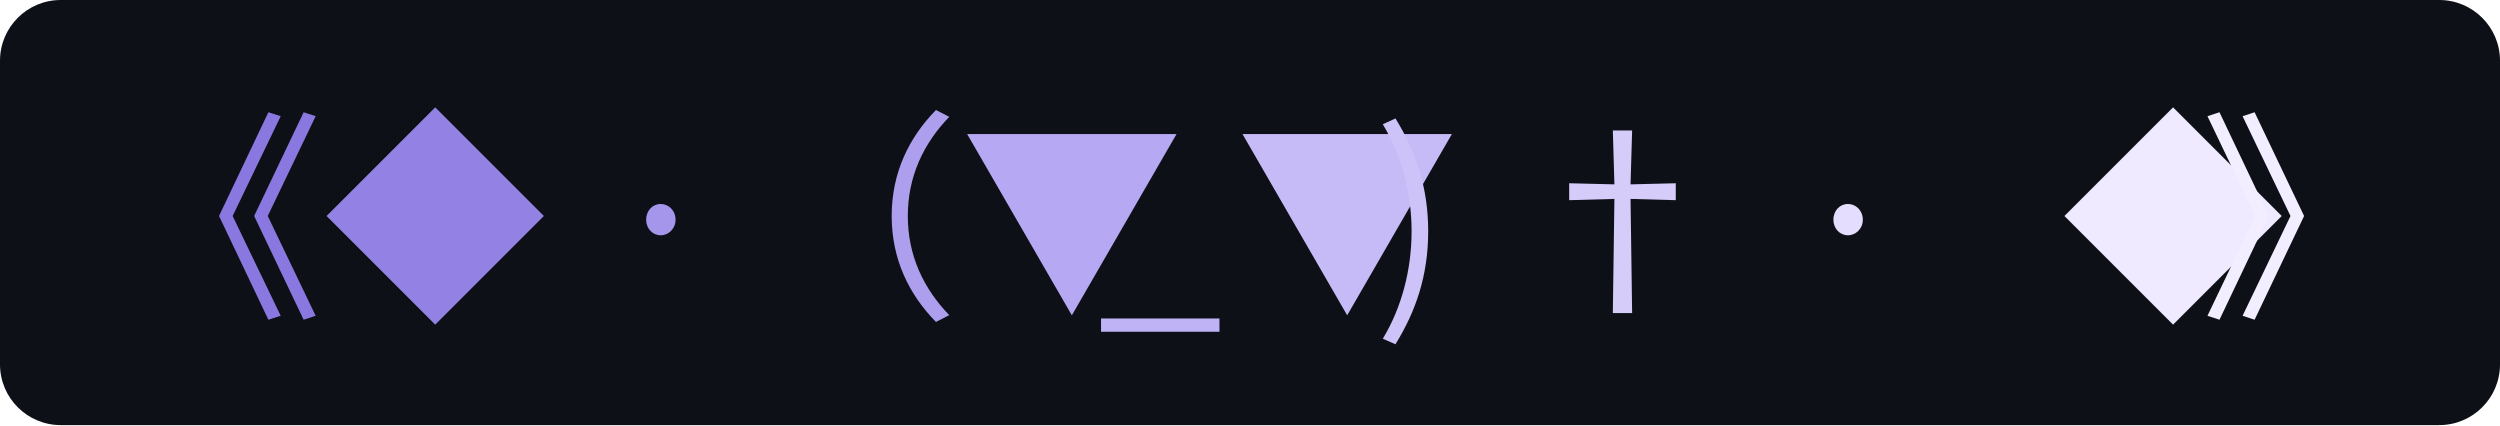
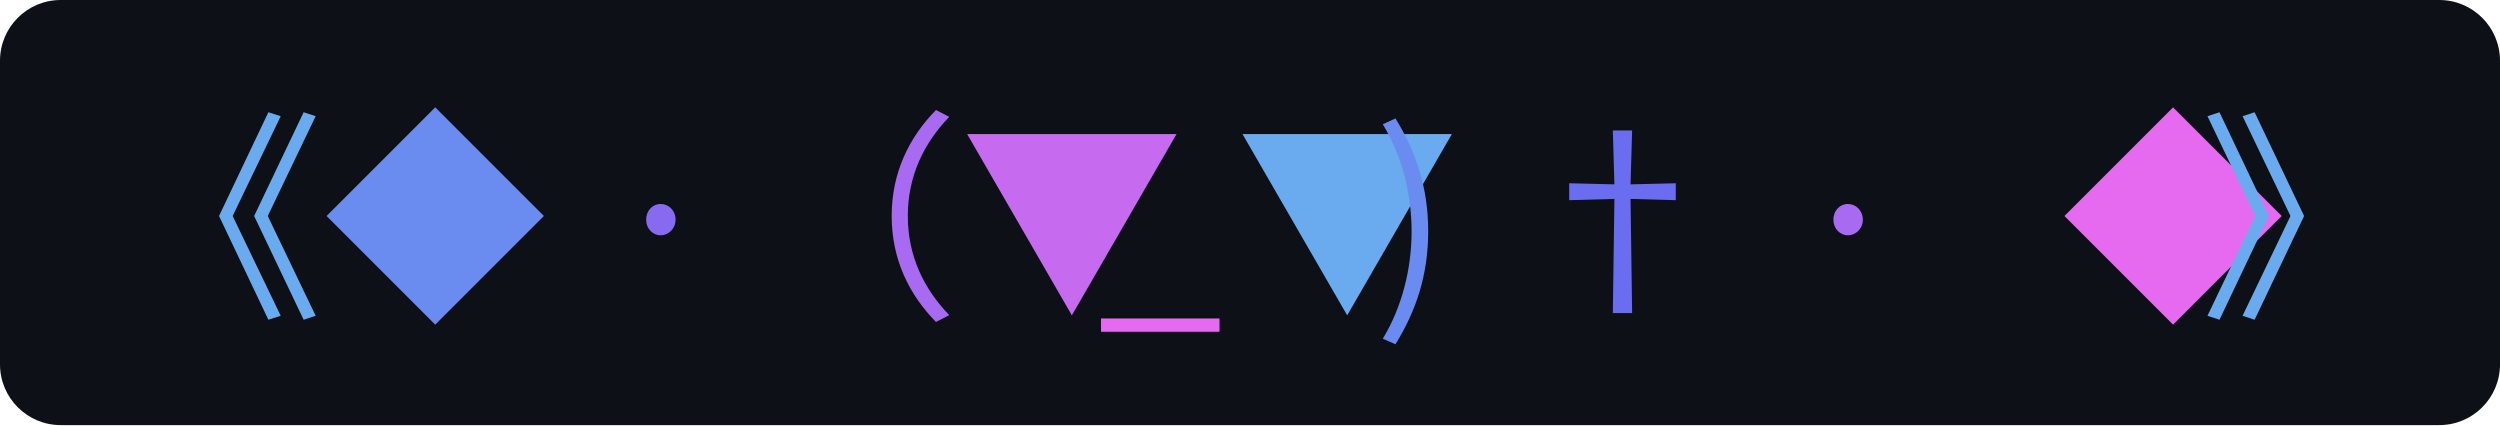
<svg xmlns="http://www.w3.org/2000/svg" width="247" height="42" viewBox="0 0 247 42" role="img">
  <rect width="100%" height="100%" rx="6" fill="#0d1117" />
  <g font-family="'Segoe UI Symbol','Malgun Gothic','Noto Sans CJK KR','Apple SD Gothic Neo','Noto Sans Symbols 2','DejaVu Sans',monospace" font-size="22" dominant-baseline="middle">
-     <text x="10.0" y="22.0" fill="#8a78e0">《</text>
-     <text x="32.0" y="22.0" fill="#9382e4">◆</text>
-     <text x="45.6" y="22.0" fill="#9c8be7"> </text>
-     <text x="59.2" y="22.0" fill="#a595eb">·</text>
-     <text x="72.8" y="22.0" fill="#ad9fee">（</text>
-     <text x="94.9" y="22.0" fill="#b6a8f2">▼</text>
-     <text x="108.5" y="22.0" fill="#bfb2f5">_</text>
-     <text x="122.1" y="22.0" fill="#c7bbf7">▼</text>
-     <text x="135.7" y="22.0" fill="#cec3f8">)</text>
-     <text x="149.3" y="22.0" fill="#d6ccfa">†</text>
-     <text x="162.9" y="22.0" fill="#ddd5fc"> </text>
-     <text x="176.5" y="22.0" fill="#e5ddfd">·</text>
-     <text x="190.1" y="22.0" fill="#ece6ff"> </text>
-     <text x="203.7" y="22.0" fill="#efeaff">◆</text>
-     <text x="217.3" y="22.0" fill="#f2eeff">》</text>
+     <text x="10.0" y="22.0" fill="#6aabf0">《</text>
+     <text x="32.0" y="22.0" fill="#6a8cf0">◆</text>
+     <text x="45.6" y="22.0" fill="#6a6df0"> </text>
+     <text x="59.2" y="22.0" fill="#886af0">·</text>
+     <text x="72.8" y="22.0" fill="#a76af0">（</text>
+     <text x="94.9" y="22.0" fill="#c66af0">▼</text>
+     <text x="108.5" y="22.0" fill="#e56af0">_</text>
+     <text x="122.1" y="22.0" fill="#6aabf0">▼</text>
+     <text x="135.7" y="22.0" fill="#6a8cf0">)</text>
+     <text x="149.3" y="22.0" fill="#6a6df0">†</text>
+     <text x="162.9" y="22.0" fill="#886af0"> </text>
+     <text x="176.5" y="22.0" fill="#a76af0">·</text>
+     <text x="190.1" y="22.0" fill="#c66af0"> </text>
+     <text x="203.7" y="22.0" fill="#e56af0">◆</text>
+     <text x="217.3" y="22.0" fill="#6aabf0">》</text>
  </g>
</svg>
